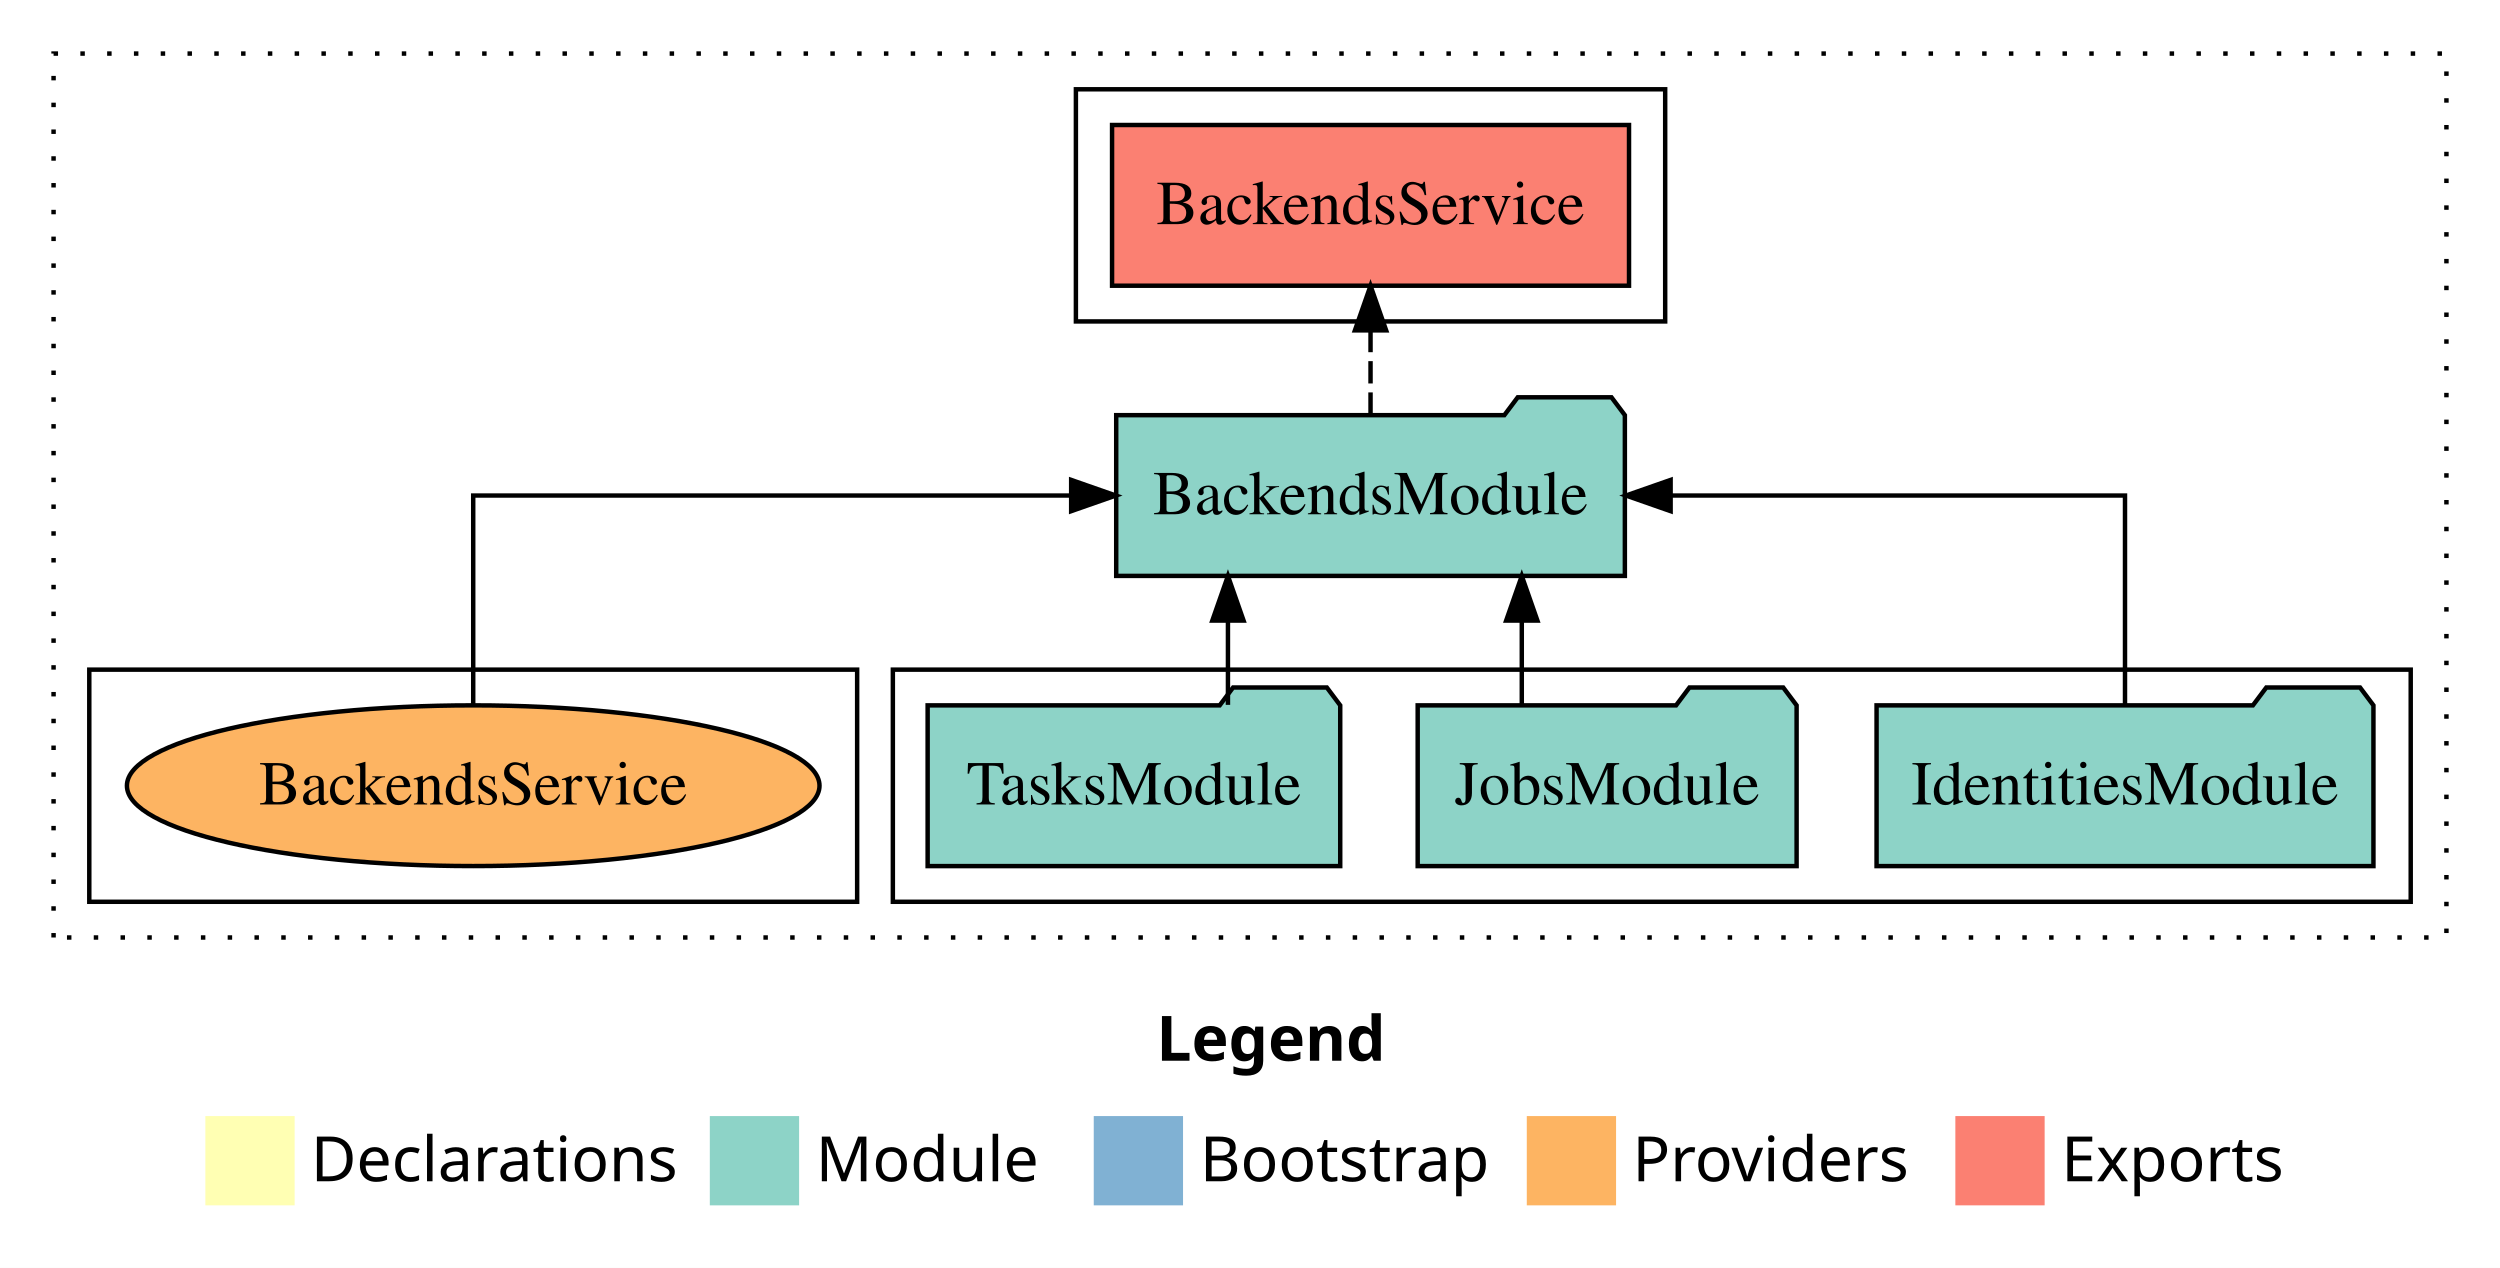
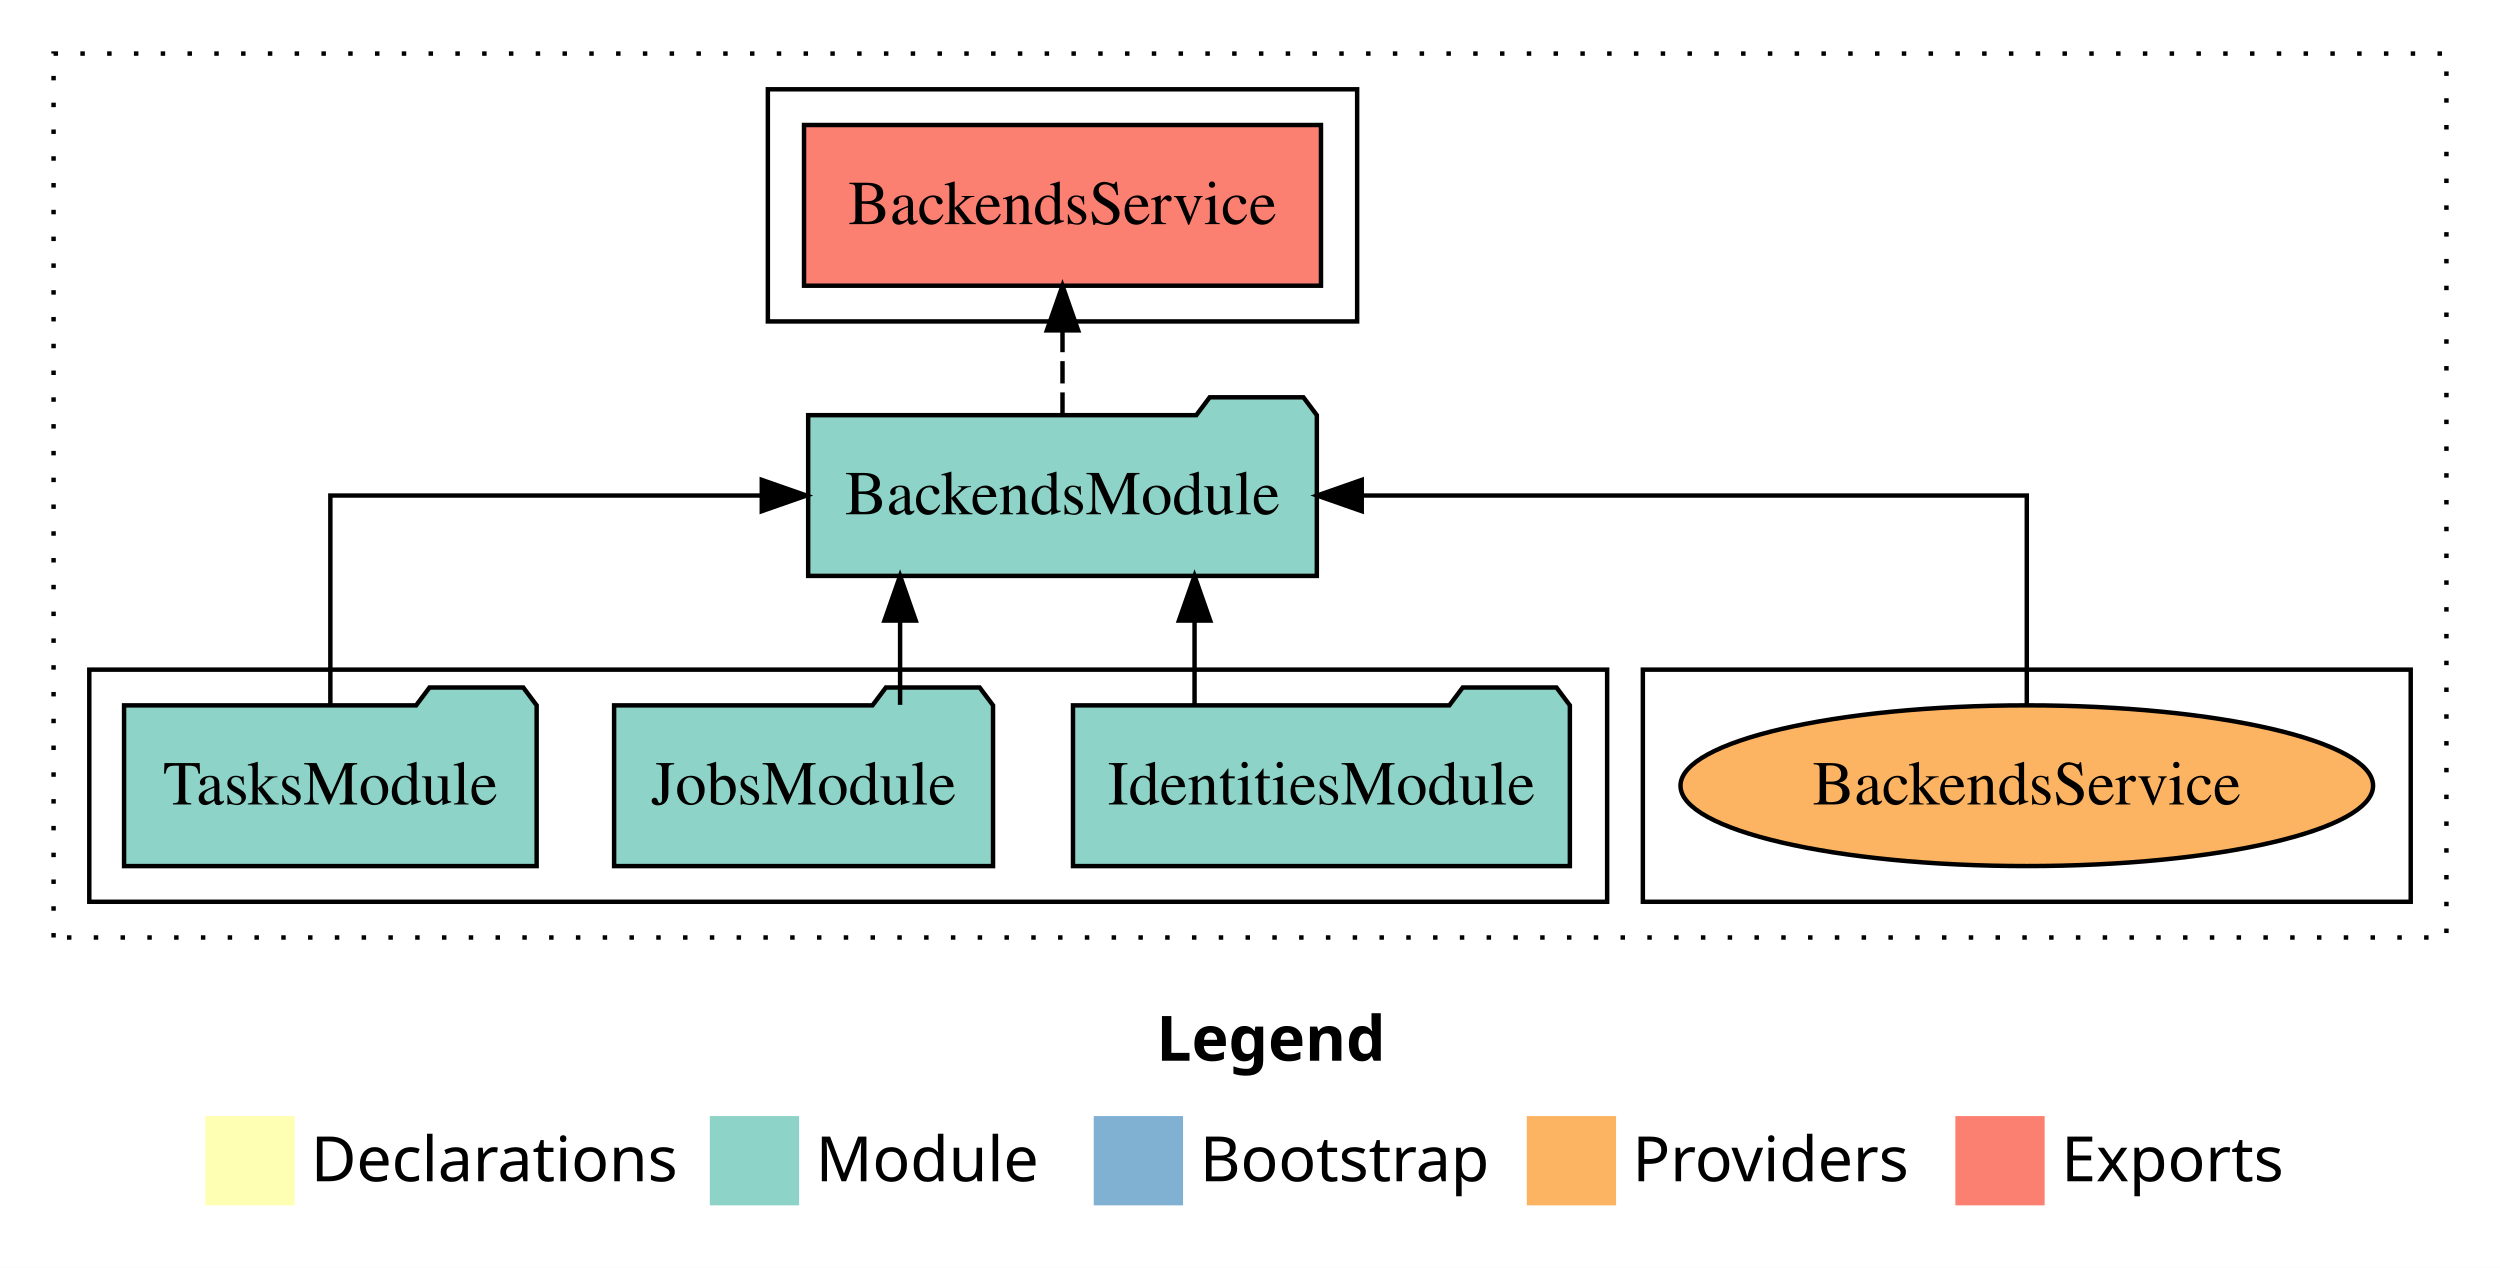
<svg xmlns="http://www.w3.org/2000/svg" width="560pt" height="284pt" viewBox="0.00 0.00 560.00 284.00">
  <g id="graph0" class="graph" transform="scale(1 1) rotate(0) translate(4 280)">
    <polygon fill="white" stroke="transparent" points="-4,4 -4,-280 556,-280 556,4 -4,4" />
    <text text-anchor="start" x="255.01" y="-42.4" font-family="Times-12" font-weight="bold" font-size="14.00">Legend</text>
    <polygon fill="#ffffb3" stroke="transparent" points="42,-10 42,-30 62,-30 62,-10 42,-10" />
    <text text-anchor="start" x="65.63" y="-15.4" font-family="Times-12" font-size="14.00">  Declarations</text>
    <polygon fill="#8dd3c7" stroke="transparent" points="155,-10 155,-30 175,-30 175,-10 155,-10" />
    <text text-anchor="start" x="178.73" y="-15.4" font-family="Times-12" font-size="14.00">  Module</text>
    <polygon fill="#80b1d3" stroke="transparent" points="241,-10 241,-30 261,-30 261,-10 241,-10" />
    <text text-anchor="start" x="264.78" y="-15.4" font-family="Times-12" font-size="14.00">  Bootstrap</text>
    <polygon fill="#fdb462" stroke="transparent" points="338,-10 338,-30 358,-30 358,-10 338,-10" />
    <text text-anchor="start" x="361.67" y="-15.4" font-family="Times-12" font-size="14.00">  Providers</text>
    <polygon fill="#fb8072" stroke="transparent" points="434,-10 434,-30 454,-30 454,-10 434,-10" />
    <text text-anchor="start" x="457.73" y="-15.4" font-family="Times-12" font-size="14.00">  Exports</text>
    <g id="clust1" class="cluster">
      <polygon fill="none" stroke="black" stroke-dasharray="1,5" points="8,-70 8,-268 544,-268 544,-70 8,-70" />
    </g>
    <g id="clust4" class="cluster">
-       <polygon fill="none" stroke="black" points="237,-208 237,-260 369,-260 369,-208 237,-208" />
+       <polygon fill="none" stroke="black" points="168,-208 168,-260 300,-260 300,-208 168,-208" />
+     </g>
+     <g id="clust6" class="cluster">
+       <polygon fill="none" stroke="black" points="364,-78 364,-130 536,-130 536,-78 364,-78" />
    </g>
    <g id="clust3" class="cluster">
-       <polygon fill="none" stroke="black" points="196,-78 196,-130 536,-130 536,-78 196,-78" />
-     </g>
-     <g id="clust6" class="cluster">
-       <polygon fill="none" stroke="black" points="16,-78 16,-130 188,-130 188,-78 16,-78" />
+       <polygon fill="none" stroke="black" points="16,-78 16,-130 356,-130 356,-78 16,-78" />
    </g>
    <g id="node1" class="node">
-       <polygon fill="#8dd3c7" stroke="black" points="527.65,-122 524.65,-126 503.65,-126 500.65,-122 416.35,-122 416.35,-86 527.65,-86 527.65,-122" />
-       <text text-anchor="middle" x="472" y="-99.8" font-family="Times,serif" font-size="14.00">IdentitiesModule</text>
+       <polygon fill="#8dd3c7" stroke="black" points="347.65,-122 344.65,-126 323.65,-126 320.65,-122 236.35,-122 236.35,-86 347.65,-86 347.65,-122" />
+       <text text-anchor="middle" x="292" y="-99.8" font-family="Times,serif" font-size="14.00">IdentitiesModule</text>
    </g>
    <g id="node4" class="node">
-       <polygon fill="#8dd3c7" stroke="black" points="359.97,-187 356.97,-191 335.97,-191 332.97,-187 246.03,-187 246.03,-151 359.97,-151 359.97,-187" />
-       <text text-anchor="middle" x="303" y="-164.8" font-family="Times,serif" font-size="14.00">BackendsModule</text>
+       <polygon fill="#8dd3c7" stroke="black" points="290.97,-187 287.97,-191 266.97,-191 263.97,-187 177.03,-187 177.03,-151 290.97,-151 290.97,-187" />
+       <text text-anchor="middle" x="234" y="-164.8" font-family="Times,serif" font-size="14.00">BackendsModule</text>
    </g>
    <g id="edge1" class="edge">
-       <path fill="none" stroke="black" d="M472,-122.11C472,-141.34 472,-169 472,-169 472,-169 370.22,-169 370.22,-169" />
-       <polygon fill="black" stroke="black" points="370.22,-165.5 360.22,-169 370.22,-172.5 370.22,-165.5" />
+       <path fill="none" stroke="black" d="M263.58,-122.11C263.58,-122.11 263.58,-140.99 263.58,-140.99" />
+       <polygon fill="black" stroke="black" points="260.08,-140.99 263.58,-150.99 267.08,-140.99 260.08,-140.99" />
    </g>
    <g id="node2" class="node">
-       <polygon fill="#8dd3c7" stroke="black" points="398.44,-122 395.44,-126 374.44,-126 371.44,-122 313.56,-122 313.56,-86 398.44,-86 398.44,-122" />
-       <text text-anchor="middle" x="356" y="-99.8" font-family="Times,serif" font-size="14.00">JobsModule</text>
+       <polygon fill="#8dd3c7" stroke="black" points="218.44,-122 215.44,-126 194.44,-126 191.44,-122 133.56,-122 133.56,-86 218.44,-86 218.44,-122" />
+       <text text-anchor="middle" x="176" y="-99.8" font-family="Times,serif" font-size="14.00">JobsModule</text>
    </g>
    <g id="edge2" class="edge">
-       <path fill="none" stroke="black" d="M336.88,-122.11C336.88,-122.11 336.88,-140.99 336.88,-140.99" />
-       <polygon fill="black" stroke="black" points="333.38,-140.99 336.88,-150.99 340.38,-140.99 333.38,-140.99" />
+       <path fill="none" stroke="black" d="M197.62,-122.11C197.62,-122.11 197.62,-140.99 197.62,-140.99" />
+       <polygon fill="black" stroke="black" points="194.12,-140.99 197.62,-150.99 201.12,-140.99 194.12,-140.99" />
    </g>
    <g id="node3" class="node">
-       <polygon fill="#8dd3c7" stroke="black" points="296.21,-122 293.21,-126 272.21,-126 269.21,-122 203.79,-122 203.79,-86 296.21,-86 296.21,-122" />
-       <text text-anchor="middle" x="250" y="-99.8" font-family="Times,serif" font-size="14.00">TasksModule</text>
+       <polygon fill="#8dd3c7" stroke="black" points="116.21,-122 113.21,-126 92.21,-126 89.21,-122 23.79,-122 23.79,-86 116.21,-86 116.21,-122" />
+       <text text-anchor="middle" x="70" y="-99.8" font-family="Times,serif" font-size="14.00">TasksModule</text>
    </g>
    <g id="edge3" class="edge">
-       <path fill="none" stroke="black" d="M271.06,-122.11C271.06,-122.11 271.06,-140.99 271.06,-140.99" />
-       <polygon fill="black" stroke="black" points="267.56,-140.99 271.06,-150.99 274.56,-140.99 267.56,-140.99" />
+       <path fill="none" stroke="black" d="M70,-122.11C70,-141.34 70,-169 70,-169 70,-169 166.64,-169 166.64,-169" />
+       <polygon fill="black" stroke="black" points="166.64,-172.5 176.64,-169 166.64,-165.5 166.64,-172.5" />
    </g>
    <g id="node5" class="node">
-       <polygon fill="#fb8072" stroke="black" points="360.9,-252 245.1,-252 245.1,-216 360.9,-216 360.9,-252" />
-       <text text-anchor="middle" x="303" y="-229.8" font-family="Times,serif" font-size="14.00">BackendsService </text>
+       <polygon fill="#fb8072" stroke="black" points="291.9,-252 176.1,-252 176.1,-216 291.9,-216 291.9,-252" />
+       <text text-anchor="middle" x="234" y="-229.8" font-family="Times,serif" font-size="14.00">BackendsService </text>
    </g>
    <g id="edge4" class="edge">
-       <path fill="none" stroke="black" stroke-dasharray="5,2" d="M303,-187.11C303,-187.11 303,-205.99 303,-205.99" />
-       <polygon fill="black" stroke="black" points="299.5,-205.99 303,-215.99 306.5,-205.99 299.5,-205.99" />
+       <path fill="none" stroke="black" stroke-dasharray="5,2" d="M234,-187.11C234,-187.11 234,-205.99 234,-205.99" />
+       <polygon fill="black" stroke="black" points="230.5,-205.99 234,-215.99 237.5,-205.99 230.5,-205.99" />
    </g>
    <g id="node6" class="node">
-       <ellipse fill="#fdb462" stroke="black" cx="102" cy="-104" rx="77.57" ry="18" />
-       <text text-anchor="middle" x="102" y="-99.8" font-family="Times,serif" font-size="14.00">BackendsService</text>
+       <ellipse fill="#fdb462" stroke="black" cx="450" cy="-104" rx="77.57" ry="18" />
+       <text text-anchor="middle" x="450" y="-99.8" font-family="Times,serif" font-size="14.00">BackendsService</text>
    </g>
    <g id="edge5" class="edge">
-       <path fill="none" stroke="black" d="M102,-122.11C102,-141.34 102,-169 102,-169 102,-169 235.94,-169 235.94,-169" />
-       <polygon fill="black" stroke="black" points="235.94,-172.5 245.94,-169 235.94,-165.5 235.94,-172.5" />
+       <path fill="none" stroke="black" d="M450,-122.11C450,-141.34 450,-169 450,-169 450,-169 301.03,-169 301.03,-169" />
+       <polygon fill="black" stroke="black" points="301.03,-165.5 291.03,-169 301.03,-172.5 301.03,-165.5" />
    </g>
  </g>
</svg>
